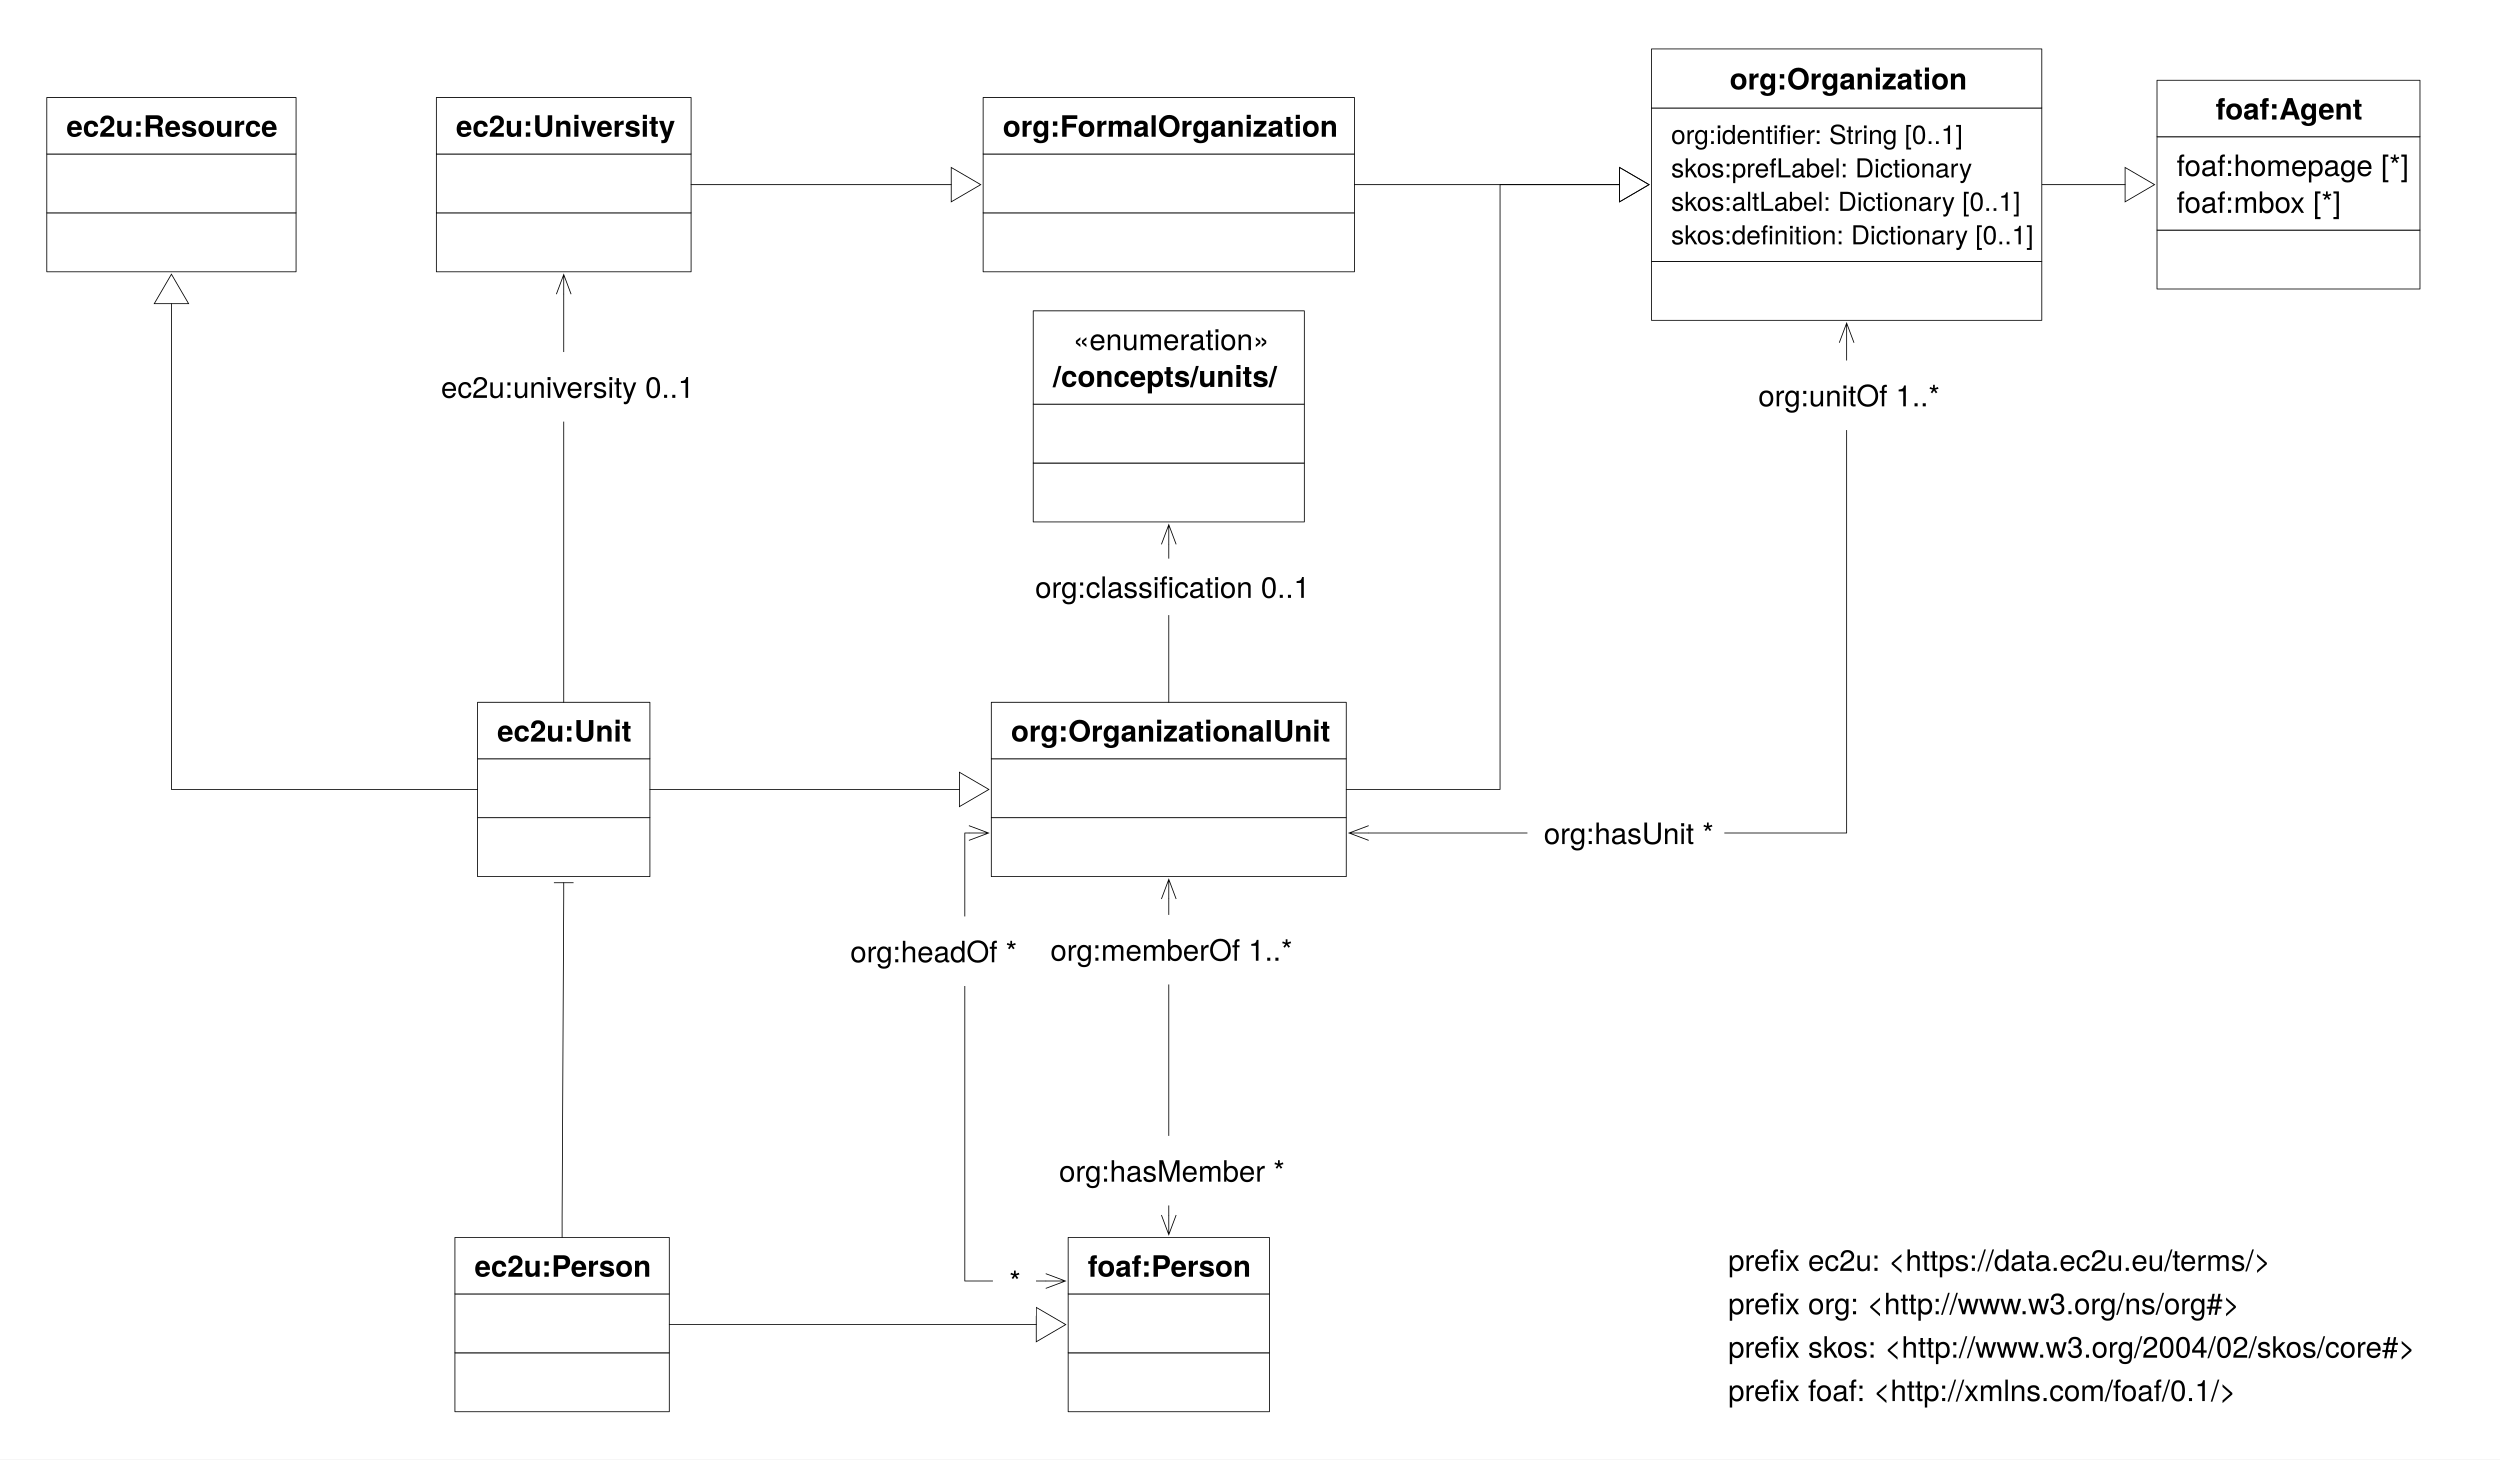
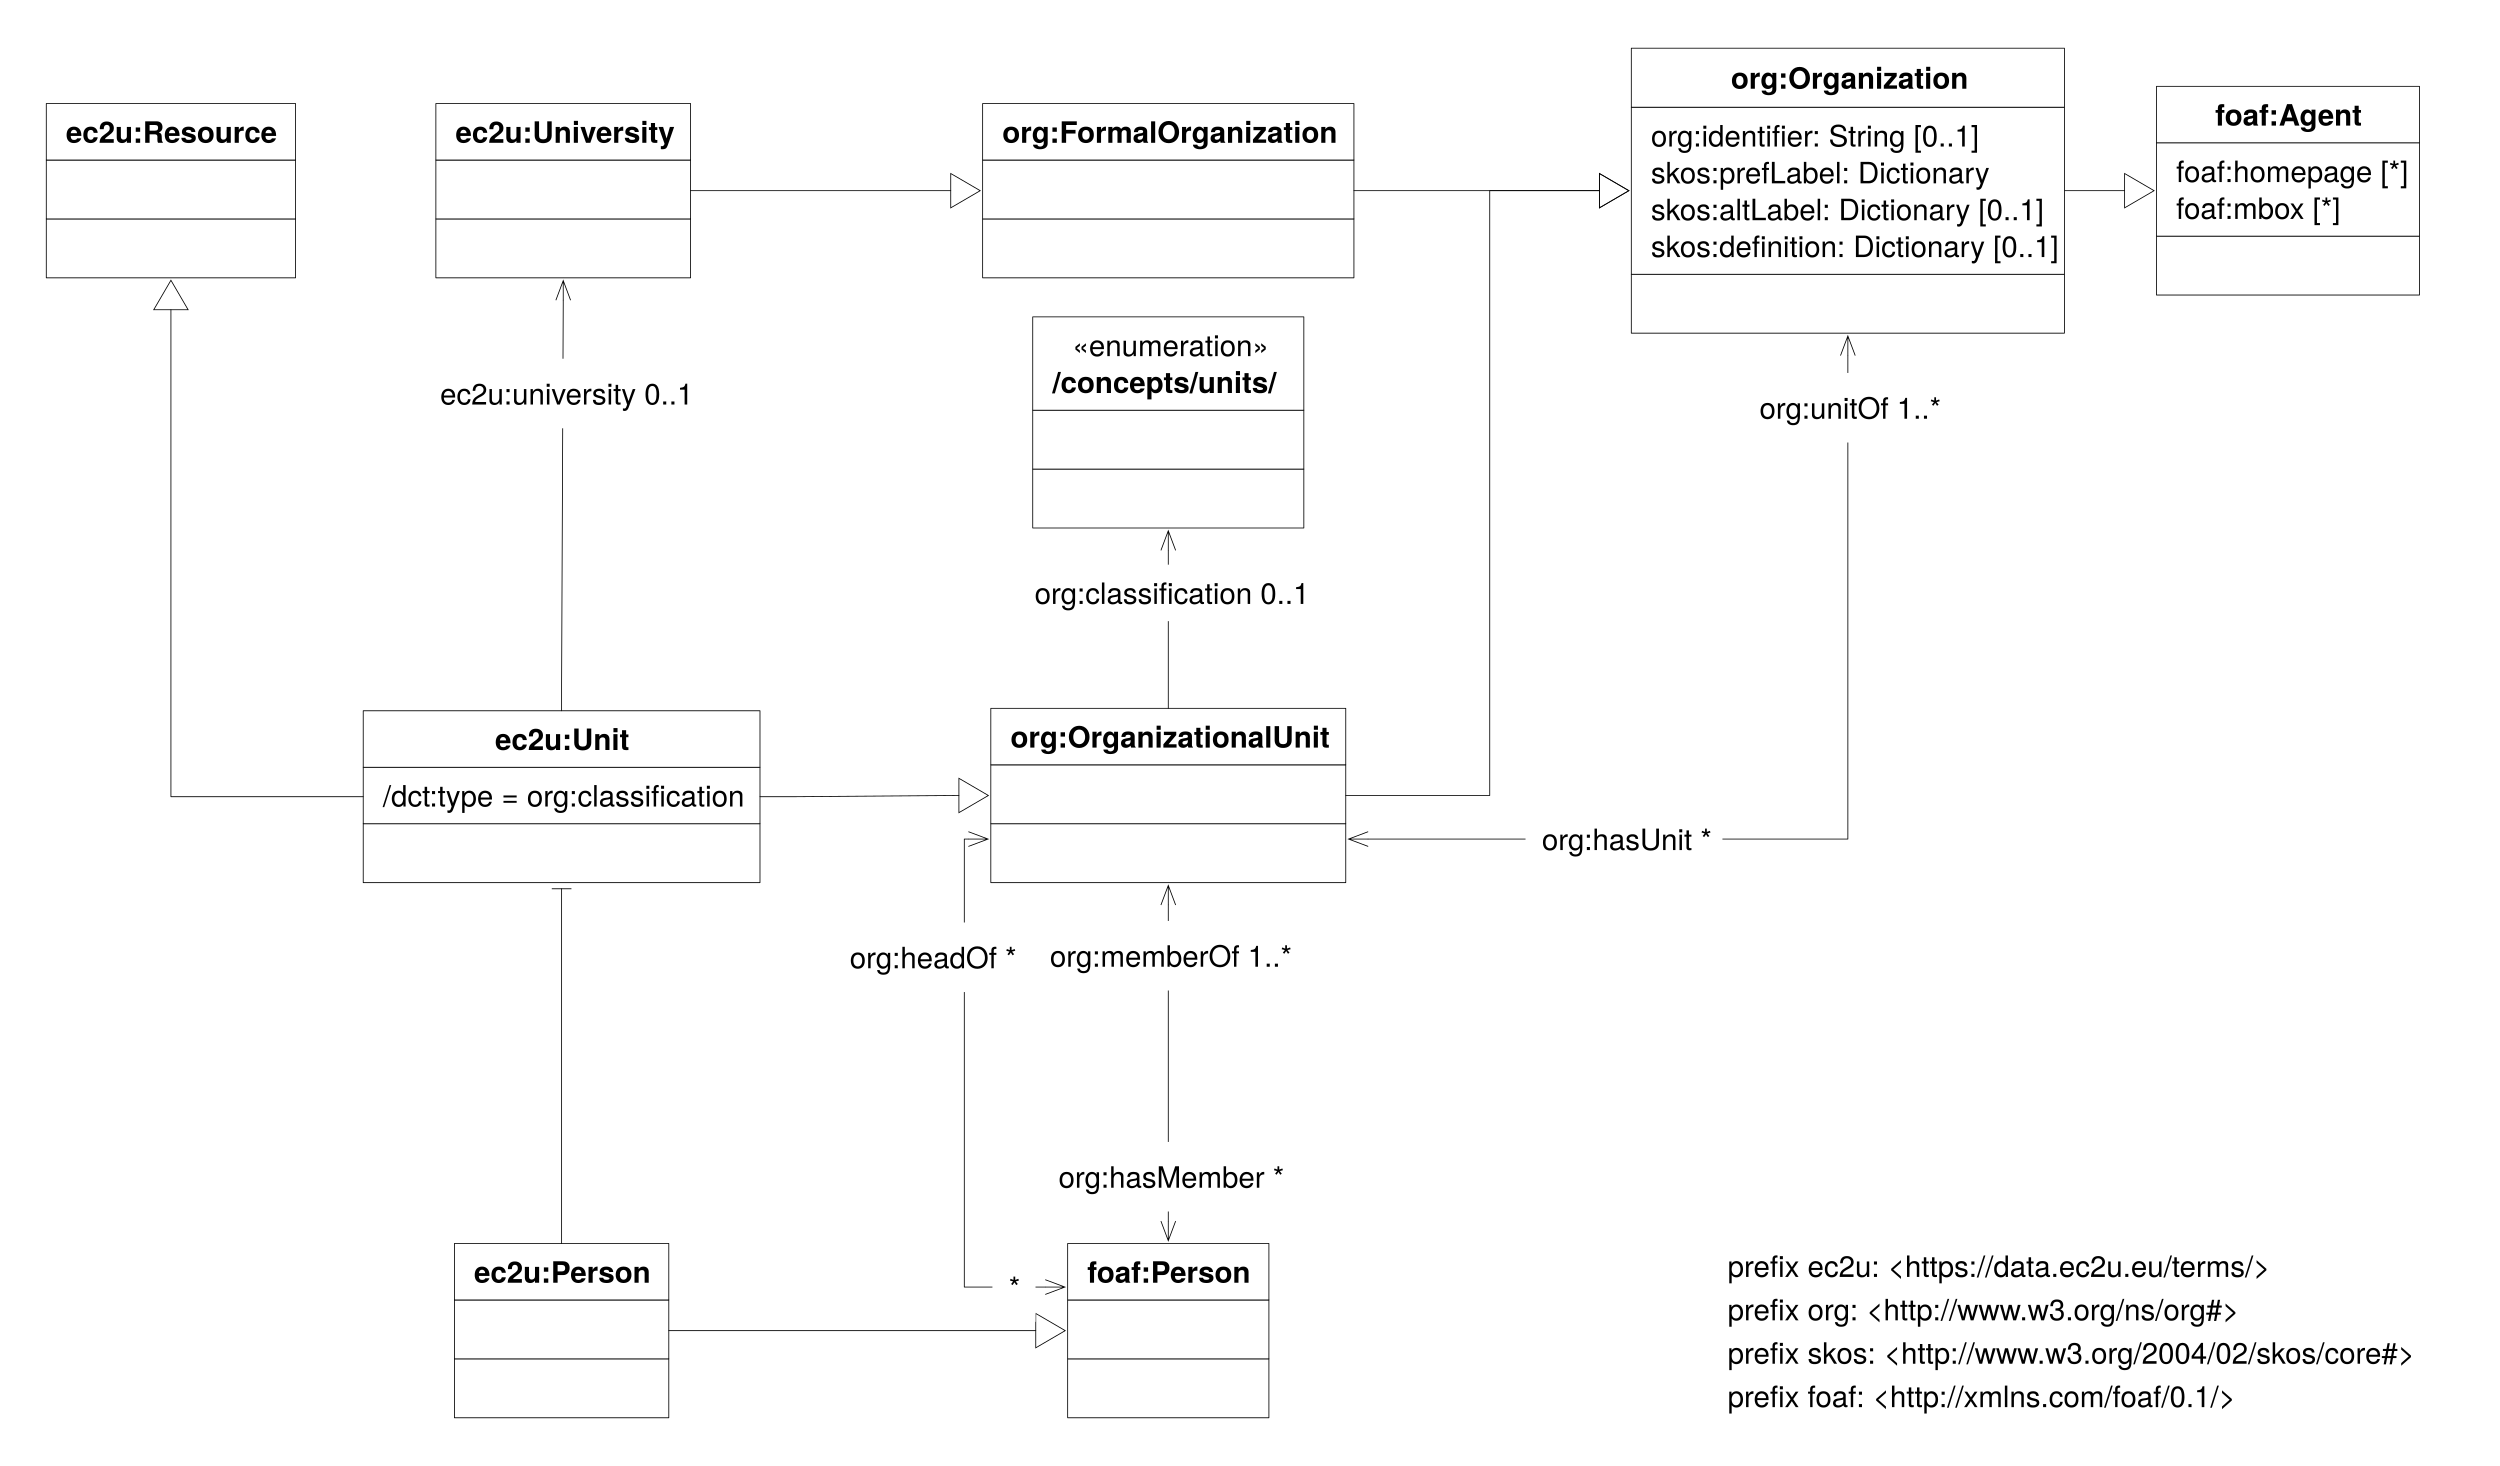
- <svg xmlns="http://www.w3.org/2000/svg" xmlns:xlink="http://www.w3.org/1999/xlink" version="1.1" viewBox="272 68 764 446" width="764" height="446">
+ <svg xmlns="http://www.w3.org/2000/svg" xmlns:xlink="http://www.w3.org/1999/xlink" version="1.1" viewBox="281 75 764 448" width="764" height="448">
  <defs>
    <marker orient="auto" overflow="visible" markerUnits="strokeWidth" id="UMLInheritance_Marker" stroke-linejoin="miter" stroke-miterlimit="10" viewBox="-1 -22 38 44" markerWidth="38" markerHeight="44" color="black">
      <g>
        <path d="M 36 0 L 0 -21 L 0 21 Z" fill="none" stroke="currentColor" stroke-width="1" />
      </g>
    </marker>
    <marker orient="auto" overflow="visible" markerUnits="strokeWidth" id="StickArrow_Marker" stroke-linejoin="miter" stroke-miterlimit="10" viewBox="-1 -10 26 20" markerWidth="26" markerHeight="20" color="black">
      <g>
        <path d="M 24 0 L 0 0 M 0 -9 L 24 0 L 0 9" fill="none" stroke="currentColor" stroke-width="1" />
      </g>
    </marker>
    <marker orient="auto" overflow="visible" markerUnits="strokeWidth" id="StickArrow_Marker_2" stroke-linejoin="miter" stroke-miterlimit="10" viewBox="-25 -10 26 20" markerWidth="26" markerHeight="20" color="black">
      <g>
        <path d="M -24 0 L 0 0 M 0 9 L -24 0 L 0 -9" fill="none" stroke="currentColor" stroke-width="1" />
      </g>
    </marker>
    <marker orient="auto" overflow="visible" markerUnits="strokeWidth" id="NegativeControls_Marker" stroke-linejoin="miter" stroke-miterlimit="10" viewBox="-1 -13 2 26" markerWidth="2" markerHeight="26" color="black">
      <g>
        <line x1="0" y1="-12" x2="0" y2="12" fill="none" stroke="currentColor" stroke-width="1" />
      </g>
    </marker>
  </defs>
-   <g id="units" stroke-dasharray="none" fill="none" fill-opacity="1" stroke-opacity="1" stroke="none">
-     <rect fill="white" x="272" y="68" width="764" height="446" />
+   <g id="units" stroke-dasharray="none" stroke-opacity="1" stroke="none" fill-opacity="1" fill="none">
+     <rect fill="white" x="281" y="75" width="764" height="448" />
    <g id="units_Layer_1">
-       <g id="Group_248">
-         <g id="Graphic_251">
-           <rect x="417.941" y="317.885" width="52.671" height="18" fill="white" />
-           <rect x="417.941" y="317.885" width="52.671" height="18" stroke="black" stroke-linecap="round" stroke-linejoin="round" stroke-width=".25" />
-         </g>
-         <g id="Graphic_250">
-           <rect x="417.941" y="299.885" width="52.671" height="18" fill="white" />
-           <rect x="417.941" y="299.885" width="52.671" height="18" stroke="black" stroke-linecap="round" stroke-linejoin="round" stroke-width=".25" />
-         </g>
-         <g id="Graphic_249">
-           <rect x="417.941" y="282.624" width="52.671" height="17.261" fill="white" />
-           <rect x="417.941" y="282.624" width="52.671" height="17.261" stroke="black" stroke-linecap="round" stroke-linejoin="round" stroke-width=".25" />
-           <text transform="translate(423.9408 285.6238)" fill="black">
-             <tspan font-family="Helvetica Neue" font-weight="bold" font-size="9" fill="black" x="0" y="9">ec2u:Unit
-             </tspan>
-           </text>
-         </g>
-       </g>
-       <g id="Group_244">
-         <g id="Graphic_247">
-           <rect x="574.945" y="317.885" width="108.471" height="18" fill="white" />
-           <rect x="574.945" y="317.885" width="108.471" height="18" stroke="black" stroke-linecap="round" stroke-linejoin="round" stroke-width=".25" />
-         </g>
-         <g id="Graphic_246">
-           <rect x="574.945" y="299.885" width="108.471" height="18" fill="white" />
-           <rect x="574.945" y="299.885" width="108.471" height="18" stroke="black" stroke-linecap="round" stroke-linejoin="round" stroke-width=".25" />
-         </g>
-         <g id="Graphic_245">
+       <g id="Group_320">
+         <g id="Graphic_323">
+           <rect x="392.002" y="326.731" width="121.251" height="18" fill="white" />
+           <rect x="392.002" y="326.731" width="121.251" height="18" stroke="black" stroke-linecap="round" stroke-linejoin="round" stroke-width=".25" />
+         </g>
+         <g id="Graphic_322">
+           <rect x="392.002" y="309.47" width="121.251" height="17.261" fill="white" />
+           <rect x="392.002" y="309.47" width="121.251" height="17.261" stroke="black" stroke-linecap="round" stroke-linejoin="round" stroke-width=".25" />
+           <text transform="translate(398.0016 312.4703)" fill="black">
+             <tspan font-family="Helvetica Neue" font-size="9" fill="black" x="0" y="9">/dct:type =
+                             org:classification
+                         </tspan>
+           </text>
+         </g>
+         <g id="Graphic_321">
+           <rect x="392.002" y="292.209" width="121.251" height="17.261" fill="white" />
+           <rect x="392.002" y="292.209" width="121.251" height="17.261" stroke="black" stroke-linecap="round" stroke-linejoin="round" stroke-width=".25" />
+           <text transform="translate(432.2916 295.2092)" fill="black">
+             <tspan font-family="Helvetica Neue" font-weight="bold" font-size="9" fill="black" x="0" y="9">
+                             ec2u:Unit
+                         </tspan>
+           </text>
+         </g>
+       </g>
+       <g id="Group_316">
+         <g id="Graphic_319">
+           <rect x="583.792" y="326.731" width="108.471" height="18" fill="white" />
+           <rect x="583.792" y="326.731" width="108.471" height="18" stroke="black" stroke-linecap="round" stroke-linejoin="round" stroke-width=".25" />
+         </g>
+         <g id="Graphic_318">
+           <rect x="583.792" y="308.731" width="108.471" height="18" fill="white" />
+           <rect x="583.792" y="308.731" width="108.471" height="18" stroke="black" stroke-linecap="round" stroke-linejoin="round" stroke-width=".25" />
+         </g>
+         <g id="Graphic_317">
          <a xlink:href="https://www.w3.org/TR/vocab-org/#class-organizationalunit">
-             <rect x="574.945" y="282.624" width="108.471" height="17.261" fill="white" />
-             <rect x="574.945" y="282.624" width="108.471" height="17.261" stroke="black" stroke-linecap="round" stroke-linejoin="round" stroke-width=".25" />
-             <text transform="translate(580.9452 285.6238)" fill="black">
-               <tspan font-family="Helvetica Neue" font-weight="bold" font-size="9" fill="black" x="6750156e-19" y="9">
-                 org:OrganizationalUnit
-               </tspan>
-             </text>
-           </a>
-         </g>
-       </g>
-       <g id="Group_240">
-         <g id="Graphic_243">
-           <rect x="286.299" y="133.056" width="76.179" height="18" fill="white" />
-           <rect x="286.299" y="133.056" width="76.179" height="18" stroke="black" stroke-linecap="round" stroke-linejoin="round" stroke-width=".25" />
-         </g>
-         <g id="Graphic_242">
-           <rect x="286.299" y="115.056" width="76.179" height="18" fill="white" />
-           <rect x="286.299" y="115.056" width="76.179" height="18" stroke="black" stroke-linecap="round" stroke-linejoin="round" stroke-width=".25" />
-         </g>
-         <g id="Graphic_241">
+             <rect x="583.792" y="291.47" width="108.471" height="17.261" fill="white" />
+             <rect x="583.792" y="291.47" width="108.471" height="17.261" stroke="black" stroke-linecap="round" stroke-linejoin="round" stroke-width=".25" />
+             <text transform="translate(589.7917 294.4703)" fill="black">
+               <tspan font-family="Helvetica Neue" font-weight="bold" font-size="9" fill="black" x="6750156e-19" y="9">org:OrganizationalUnit
+                             </tspan>
+             </text>
+           </a>
+         </g>
+       </g>
+       <g id="Group_312">
+         <g id="Graphic_315">
+           <rect x="295.146" y="141.903" width="76.179" height="18" fill="white" />
+           <rect x="295.146" y="141.903" width="76.179" height="18" stroke="black" stroke-linecap="round" stroke-linejoin="round" stroke-width=".25" />
+         </g>
+         <g id="Graphic_314">
+           <rect x="295.146" y="123.903" width="76.179" height="18" fill="white" />
+           <rect x="295.146" y="123.903" width="76.179" height="18" stroke="black" stroke-linecap="round" stroke-linejoin="round" stroke-width=".25" />
+         </g>
+         <g id="Graphic_313">
          <a xlink:href="resources.svg">
-             <rect x="286.299" y="97.795" width="76.179" height="17.261" fill="white" />
-             <rect x="286.299" y="97.795" width="76.179" height="17.261" stroke="black" stroke-linecap="round" stroke-linejoin="round" stroke-width=".25" />
-             <text transform="translate(292.2992 100.7953)" fill="black">
-               <tspan font-family="Helvetica Neue" font-weight="bold" font-size="9" fill="black" x="4973799e-20" y="9">
-                 ec2u:Resource
-               </tspan>
-             </text>
-           </a>
-         </g>
-       </g>
-       <g id="Line_239">
-         <line x1="470.612" y1="309.254" x2="565.195" y2="309.254" marker-end="url(#UMLInheritance_Marker)" stroke="black" stroke-linecap="round" stroke-linejoin="round" stroke-width=".25" />
-       </g>
-       <g id="Line_238">
-         <path d="M 417.941 309.254 L 324.389 309.254 L 324.389 160.806" marker-end="url(#UMLInheritance_Marker)" stroke="black" stroke-linecap="round" stroke-linejoin="round" stroke-width=".25" />
-       </g>
-       <g id="Group_236">
-         <g id="Graphic_237">
-           <text transform="translate(800.1198 447.3805)" fill="black">
+             <rect x="295.146" y="106.642" width="76.179" height="17.261" fill="white" />
+             <rect x="295.146" y="106.642" width="76.179" height="17.261" stroke="black" stroke-linecap="round" stroke-linejoin="round" stroke-width=".25" />
+             <text transform="translate(301.1457 109.6417)" fill="black">
+               <tspan font-family="Helvetica Neue" font-weight="bold" font-size="9" fill="black" x="4973799e-20" y="9">ec2u:Resource
+                             </tspan>
+             </text>
+           </a>
+         </g>
+       </g>
+       <g id="Line_311">
+         <path d="M 513.253 318.47 L 524.253 318.47 L 572.792 318.101 L 574.042 318.101" marker-end="url(#UMLInheritance_Marker)" stroke="black" stroke-linecap="round" stroke-linejoin="round" stroke-width=".25" />
+       </g>
+       <g id="Line_310">
+         <path d="M 392.002 318.47 L 333.235 318.47 L 333.235 169.653" marker-end="url(#UMLInheritance_Marker)" stroke="black" stroke-linecap="round" stroke-linejoin="round" stroke-width=".25" />
+       </g>
+       <g id="Group_308">
+         <g id="Graphic_309">
+           <text transform="translate(808.9662 456.227)" fill="black">
            <tspan font-family="Helvetica Neue" font-size="9" fill="black" x="0" y="9">prefix ec2u: &lt;https://data.ec2u.eu/terms/&gt;</tspan>
          </text>
        </g>
      </g>
-       <g id="Graphic_235">
+       <g id="Graphic_307">
        <a xlink:href="https://www.w3.org/TR/vocab-org/">
-           <text transform="translate(800.1198 460.6416)" fill="black">
+           <text transform="translate(808.9662 469.488)" fill="black">
            <tspan font-family="Helvetica Neue" font-size="9" fill="black" x="0" y="9">prefix org: &lt;http://www.w3.org/ns/org#&gt;</tspan>
          </text>
        </a>
      </g>
-       <g id="Graphic_234">
+       <g id="Graphic_306">
        <a xlink:href="https://www.w3.org/TR/skos-primer/">
-           <text transform="translate(800.1198 473.9026)" fill="black">
+           <text transform="translate(808.9662 482.7491)" fill="black">
            <tspan font-family="Helvetica Neue" font-size="9" fill="black" x="0" y="9">prefix skos: &lt;http://www.w3.org/2004/02/skos/core#&gt;</tspan>
          </text>
        </a>
      </g>
-       <g id="Group_230">
-         <g id="Graphic_233">
-           <rect x="405.354" y="133.056" width="77.844" height="18" fill="white" />
-           <rect x="405.354" y="133.056" width="77.844" height="18" stroke="black" stroke-linecap="round" stroke-linejoin="round" stroke-width=".25" />
-         </g>
-         <g id="Graphic_232">
-           <rect x="405.354" y="115.056" width="77.844" height="18" fill="white" />
-           <rect x="405.354" y="115.056" width="77.844" height="18" stroke="black" stroke-linecap="round" stroke-linejoin="round" stroke-width=".25" />
-         </g>
-         <g id="Graphic_231">
-           <rect x="405.354" y="97.795" width="77.844" height="17.261" fill="white" />
-           <rect x="405.354" y="97.795" width="77.844" height="17.261" stroke="black" stroke-linecap="round" stroke-linejoin="round" stroke-width=".25" />
-           <text transform="translate(411.3543 100.7953)" fill="black">
-             <tspan font-family="Helvetica Neue" font-weight="bold" font-size="9" fill="black" x="48316906e-20" y="9">
-               ec2u:University
-             </tspan>
-           </text>
-         </g>
-       </g>
-       <g id="Group_226">
-         <g id="Graphic_229">
-           <rect x="572.448" y="133.056" width="113.466" height="18" fill="white" />
-           <rect x="572.448" y="133.056" width="113.466" height="18" stroke="black" stroke-linecap="round" stroke-linejoin="round" stroke-width=".25" />
-         </g>
-         <g id="Graphic_228">
-           <rect x="572.448" y="115.056" width="113.466" height="18" fill="white" />
-           <rect x="572.448" y="115.056" width="113.466" height="18" stroke="black" stroke-linecap="round" stroke-linejoin="round" stroke-width=".25" />
-         </g>
-         <g id="Graphic_227">
+       <g id="Group_302">
+         <g id="Graphic_305">
+           <rect x="414.201" y="141.903" width="77.844" height="18" fill="white" />
+           <rect x="414.201" y="141.903" width="77.844" height="18" stroke="black" stroke-linecap="round" stroke-linejoin="round" stroke-width=".25" />
+         </g>
+         <g id="Graphic_304">
+           <rect x="414.201" y="123.903" width="77.844" height="18" fill="white" />
+           <rect x="414.201" y="123.903" width="77.844" height="18" stroke="black" stroke-linecap="round" stroke-linejoin="round" stroke-width=".25" />
+         </g>
+         <g id="Graphic_303">
+           <rect x="414.201" y="106.642" width="77.844" height="17.261" fill="white" />
+           <rect x="414.201" y="106.642" width="77.844" height="17.261" stroke="black" stroke-linecap="round" stroke-linejoin="round" stroke-width=".25" />
+           <text transform="translate(420.2008 109.6417)" fill="black">
+             <tspan font-family="Helvetica Neue" font-weight="bold" font-size="9" fill="black" x="48316906e-20" y="9">ec2u:University
+                         </tspan>
+           </text>
+         </g>
+       </g>
+       <g id="Group_298">
+         <g id="Graphic_301">
+           <rect x="581.294" y="141.903" width="113.466" height="18" fill="white" />
+           <rect x="581.294" y="141.903" width="113.466" height="18" stroke="black" stroke-linecap="round" stroke-linejoin="round" stroke-width=".25" />
+         </g>
+         <g id="Graphic_300">
+           <rect x="581.294" y="123.903" width="113.466" height="18" fill="white" />
+           <rect x="581.294" y="123.903" width="113.466" height="18" stroke="black" stroke-linecap="round" stroke-linejoin="round" stroke-width=".25" />
+         </g>
+         <g id="Graphic_299">
          <a xlink:href="https://www.w3.org/TR/vocab-org/#class-formalorganization">
-             <rect x="572.448" y="97.795" width="113.466" height="17.261" fill="white" />
-             <rect x="572.448" y="97.795" width="113.466" height="17.261" stroke="black" stroke-linecap="round" stroke-linejoin="round" stroke-width=".25" />
-             <text transform="translate(578.4477 100.7953)" fill="black">
-               <tspan font-family="Helvetica Neue" font-weight="bold" font-size="9" fill="black" x="17763568e-20" y="9">
-                 org:FormalOrganization
-               </tspan>
-             </text>
-           </a>
-         </g>
-       </g>
-       <g id="Line_225">
-         <line x1="483.198" y1="124.426" x2="562.698" y2="124.426" marker-end="url(#UMLInheritance_Marker)" stroke="black" stroke-linecap="round" stroke-linejoin="round" stroke-width=".25" />
-       </g>
-       <g id="Line_224">
-         <line x1="444.276" y1="282.624" x2="444.276" y2="157.906" marker-end="url(#StickArrow_Marker)" stroke="black" stroke-linecap="round" stroke-linejoin="round" stroke-width=".25" />
-       </g>
-       <g id="Graphic_223">
-         <rect x="401.764" y="175.583" width="85.024" height="21.261" fill="white" />
-         <text transform="translate(406.7643 180.5831)" fill="black">
-           <tspan font-family="Helvetica Neue" font-size="9" fill="black" x="632383e-18" y="9">ec2u:university 0..1
-           </tspan>
-         </text>
-       </g>
-       <g id="Line_222">
-         <path d="M 690.266 322.57 L 836.333 322.57 L 836.333 172.746" marker-end="url(#StickArrow_Marker)" marker-start="url(#StickArrow_Marker_2)" stroke="black" stroke-linecap="round" stroke-linejoin="round" stroke-width=".25" />
-       </g>
-       <g id="Graphic_221">
-         <rect x="804.324" y="178.166" width="64.018" height="21.261" fill="white" />
-         <text transform="translate(809.3239 183.1663)" fill="black">
-           <tspan font-family="Helvetica Neue" font-size="9" fill="black" x="14210855e-21" y="9">org:unitOf 1..*</tspan>
-         </text>
-       </g>
-       <g id="Graphic_220">
-         <rect x="738.781" y="311.939" width="60.175" height="21.261" fill="white" />
-         <text transform="translate(743.7814 316.9391)" fill="black">
+             <rect x="581.294" y="106.642" width="113.466" height="17.261" fill="white" />
+             <rect x="581.294" y="106.642" width="113.466" height="17.261" stroke="black" stroke-linecap="round" stroke-linejoin="round" stroke-width=".25" />
+             <text transform="translate(587.2942 109.6417)" fill="black">
+               <tspan font-family="Helvetica Neue" font-weight="bold" font-size="9" fill="black" x="17763568e-20" y="9">org:FormalOrganization
+                             </tspan>
+             </text>
+           </a>
+         </g>
+       </g>
+       <g id="Line_297">
+         <line x1="492.045" y1="133.272" x2="571.544" y2="133.272" marker-end="url(#UMLInheritance_Marker)" stroke="black" stroke-linecap="round" stroke-linejoin="round" stroke-width=".25" />
+       </g>
+       <g id="Line_296">
+         <path d="M 452.627 292.209 L 452.627 284.109 L 453.123 168.003 L 453.123 166.753" marker-end="url(#StickArrow_Marker)" stroke="black" stroke-linecap="round" stroke-linejoin="round" stroke-width=".25" />
+       </g>
+       <g id="Graphic_295">
+         <rect x="410.494" y="184.627" width="85.024" height="21.261" fill="white" />
+         <text transform="translate(415.4944 189.6271)" fill="black">
+           <tspan font-family="Helvetica Neue" font-size="9" fill="black" x="632383e-18" y="9">ec2u:university
+                         0..1
+                     </tspan>
+         </text>
+       </g>
+       <g id="Line_294">
+         <path d="M 699.113 331.416 L 845.706 331.416 L 845.706 183.666" marker-end="url(#StickArrow_Marker)" marker-start="url(#StickArrow_Marker_2)" stroke="black" stroke-linecap="round" stroke-linejoin="round" stroke-width=".25" />
+       </g>
+       <g id="Graphic_293">
+         <rect x="813.697" y="188.972" width="64.018" height="21.261" fill="white" />
+         <text transform="translate(818.6971 193.9724)" fill="black">
+           <tspan font-family="Helvetica Neue" font-size="9" fill="black" x="14210855e-21" y="9">org:unitOf
+                         1..*
+                     </tspan>
+         </text>
+       </g>
+       <g id="Graphic_292">
+         <rect x="747.201" y="320.786" width="60.175" height="21.261" fill="white" />
+         <text transform="translate(752.2008 325.7855)" fill="black">
          <tspan font-family="Helvetica Neue" font-size="9" fill="black" x="0" y="9">org:hasUnit *</tspan>
        </text>
      </g>
-       <g id="Group_213">
-         <g id="Graphic_216">
-           <rect x="411.024" y="481.425" width="65.514" height="18" fill="white" />
-           <rect x="411.024" y="481.425" width="65.514" height="18" stroke="black" stroke-linecap="round" stroke-linejoin="round" stroke-width=".25" />
-         </g>
-         <g id="Graphic_215">
-           <rect x="411.024" y="463.425" width="65.514" height="18" fill="white" />
-           <rect x="411.024" y="463.425" width="65.514" height="18" stroke="black" stroke-linecap="round" stroke-linejoin="round" stroke-width=".25" />
-         </g>
-         <g id="Graphic_214">
+       <g id="Group_288">
+         <g id="Graphic_291">
+           <rect x="419.87" y="490.271" width="65.514" height="18" fill="white" />
+           <rect x="419.87" y="490.271" width="65.514" height="18" stroke="black" stroke-linecap="round" stroke-linejoin="round" stroke-width=".25" />
+         </g>
+         <g id="Graphic_290">
+           <rect x="419.87" y="472.271" width="65.514" height="18" fill="white" />
+           <rect x="419.87" y="472.271" width="65.514" height="18" stroke="black" stroke-linecap="round" stroke-linejoin="round" stroke-width=".25" />
+         </g>
+         <g id="Graphic_289">
          <a xlink:href="persons.svg">
-             <rect x="411.024" y="446.164" width="65.514" height="17.261" fill="white" />
-             <rect x="411.024" y="446.164" width="65.514" height="17.261" stroke="black" stroke-linecap="round" stroke-linejoin="round" stroke-width=".25" />
-             <text transform="translate(417.0236 449.1637)" fill="black">
+             <rect x="419.87" y="455.01" width="65.514" height="17.261" fill="white" />
+             <rect x="419.87" y="455.01" width="65.514" height="17.261" stroke="black" stroke-linecap="round" stroke-linejoin="round" stroke-width=".25" />
+             <text transform="translate(425.8701 458.0102)" fill="black">
              <tspan font-family="Helvetica Neue" font-weight="bold" font-size="9" fill="black" x="0" y="9">ec2u:Person
-               </tspan>
-             </text>
-           </a>
-         </g>
-       </g>
-       <g id="Group_209">
-         <g id="Graphic_212">
-           <rect x="598.431" y="481.425" width="61.5" height="18" fill="white" />
-           <rect x="598.431" y="481.425" width="61.5" height="18" stroke="black" stroke-linecap="round" stroke-linejoin="round" stroke-width=".25" />
-         </g>
-         <g id="Graphic_211">
-           <rect x="598.431" y="463.425" width="61.5" height="18" fill="white" />
-           <rect x="598.431" y="463.425" width="61.5" height="18" stroke="black" stroke-linecap="round" stroke-linejoin="round" stroke-width=".25" />
-         </g>
-         <g id="Graphic_210">
+                             </tspan>
+             </text>
+           </a>
+         </g>
+       </g>
+       <g id="Group_284">
+         <g id="Graphic_287">
+           <rect x="607.277" y="490.271" width="61.5" height="18" fill="white" />
+           <rect x="607.277" y="490.271" width="61.5" height="18" stroke="black" stroke-linecap="round" stroke-linejoin="round" stroke-width=".25" />
+         </g>
+         <g id="Graphic_286">
+           <rect x="607.277" y="472.271" width="61.5" height="18" fill="white" />
+           <rect x="607.277" y="472.271" width="61.5" height="18" stroke="black" stroke-linecap="round" stroke-linejoin="round" stroke-width=".25" />
+         </g>
+         <g id="Graphic_285">
          <a xlink:href="http://xmlns.com/foaf/spec/#term_Person">
-             <rect x="598.431" y="446.164" width="61.5" height="17.261" fill="white" />
-             <rect x="598.431" y="446.164" width="61.5" height="17.261" stroke="black" stroke-linecap="round" stroke-linejoin="round" stroke-width=".25" />
-             <text transform="translate(604.4307 449.1637)" fill="black">
+             <rect x="607.277" y="455.01" width="61.5" height="17.261" fill="white" />
+             <rect x="607.277" y="455.01" width="61.5" height="17.261" stroke="black" stroke-linecap="round" stroke-linejoin="round" stroke-width=".25" />
+             <text transform="translate(613.2772 458.0102)" fill="black">
              <tspan font-family="Helvetica Neue" font-weight="bold" font-size="9" fill="black" x="0" y="9">foaf:Person
-               </tspan>
-             </text>
-           </a>
-         </g>
-       </g>
-       <g id="Line_208">
-         <line x1="476.538" y1="472.794" x2="588.681" y2="472.794" marker-end="url(#UMLInheritance_Marker)" stroke="black" stroke-linecap="round" stroke-linejoin="round" stroke-width=".25" />
-       </g>
-       <g id="Line_207">
-         <path d="M 591.581 459.479 L 566.845 459.479 L 566.845 322.57 L 568.095 322.57" marker-end="url(#StickArrow_Marker)" marker-start="url(#StickArrow_Marker_2)" stroke="black" stroke-linecap="round" stroke-linejoin="round" stroke-width=".25" />
-       </g>
-       <g id="Graphic_206">
-         <rect x="526.836" y="348.064" width="59.356" height="21.261" fill="white" />
-         <text transform="translate(531.8358 353.0643)" fill="black">
+                             </tspan>
+             </text>
+           </a>
+         </g>
+       </g>
+       <g id="Line_283">
+         <line x1="485.384" y1="481.641" x2="597.527" y2="481.641" marker-end="url(#UMLInheritance_Marker)" stroke="black" stroke-linecap="round" stroke-linejoin="round" stroke-width=".25" />
+       </g>
+       <g id="Line_282">
+         <path d="M 600.427 468.325 L 575.692 468.325 L 575.692 331.416 L 576.942 331.416" marker-end="url(#StickArrow_Marker)" marker-start="url(#StickArrow_Marker_2)" stroke="black" stroke-linecap="round" stroke-linejoin="round" stroke-width=".25" />
+       </g>
+       <g id="Graphic_281">
+         <rect x="535.682" y="356.911" width="59.356" height="21.261" fill="white" />
+         <text transform="translate(540.6822 361.9107)" fill="black">
          <tspan font-family="Helvetica Neue" font-size="9" fill="black" x="0" y="9">org:headOf *</tspan>
        </text>
      </g>
-       <g id="Line_204">
-         <path d="M 443.781 446.164 L 443.781 439.914 L 444.276 342.135 L 444.276 337.76" marker-end="url(#NegativeControls_Marker)" stroke="black" stroke-linecap="round" stroke-linejoin="round" stroke-width=".25" />
-       </g>
-       <g id="Graphic_203">
+       <g id="Line_280">
+         <line x1="452.627" y1="455.01" x2="452.627" y2="346.606" marker-end="url(#NegativeControls_Marker)" stroke="black" stroke-linecap="round" stroke-linejoin="round" stroke-width=".25" />
+       </g>
+       <g id="Graphic_279">
        <a xlink:href="http://xmlns.com/foaf/spec/">
-           <text transform="translate(800.1198 487.1637)" fill="black">
+           <text transform="translate(808.9662 496.0102)" fill="black">
            <tspan font-family="Helvetica Neue" font-size="9" fill="black" x="0" y="9">prefix foaf: &lt;http://xmlns.com/foaf/0.1/&gt;</tspan>
          </text>
        </a>
      </g>
-       <g id="Group_196">
-         <g id="Graphic_199">
-           <rect x="587.757" y="209.505" width="82.848" height="18" fill="white" />
-           <rect x="587.757" y="209.505" width="82.848" height="18" stroke="black" stroke-linecap="round" stroke-linejoin="round" stroke-width=".25" />
-         </g>
-         <g id="Graphic_198">
-           <rect x="587.757" y="191.505" width="82.848" height="18" fill="white" />
-           <rect x="587.757" y="191.505" width="82.848" height="18" stroke="black" stroke-linecap="round" stroke-linejoin="round" stroke-width=".25" />
-         </g>
-         <g id="Graphic_197">
-           <rect x="587.757" y="162.992" width="82.848" height="28.513" fill="white" />
-           <rect x="587.757" y="162.992" width="82.848" height="28.513" stroke="black" stroke-linecap="round" stroke-linejoin="round" stroke-width=".25" />
-           <text transform="translate(593.7567 165.9921)" fill="black">
-             <tspan font-family="Helvetica Neue" font-size="9" fill="black" x="6.165" y="9">«enumeration»</tspan>
-             <tspan font-family="Helvetica Neue" font-weight="bold" font-size="9" fill="black" x="8952838e-19" y="20.252">
-               /concepts/units/
-             </tspan>
-           </text>
-         </g>
-       </g>
-       <g id="Line_195">
-         <line x1="629.181" y1="282.624" x2="629.181" y2="234.355" marker-end="url(#StickArrow_Marker)" stroke="black" stroke-linecap="round" stroke-linejoin="round" stroke-width=".25" />
-       </g>
-       <g id="Graphic_194">
-         <rect x="582.334" y="238.715" width="93.693" height="17.261" fill="white" />
-         <text transform="translate(588.3342 241.7154)" fill="black">
-           <tspan font-family="Helvetica Neue" font-size="9" fill="black" x="0" y="9">org:classification 0..1</tspan>
-         </text>
-       </g>
-       <g id="Group_190">
-         <g id="Graphic_193">
-           <rect x="931.181" y="138.317" width="80.364" height="18" fill="white" />
-           <rect x="931.181" y="138.317" width="80.364" height="18" stroke="black" stroke-linecap="round" stroke-linejoin="round" stroke-width=".25" />
-         </g>
-         <g id="Graphic_192">
-           <rect x="931.181" y="109.795" width="80.364" height="28.522" fill="white" />
-           <rect x="931.181" y="109.795" width="80.364" height="28.522" stroke="black" stroke-linecap="round" stroke-linejoin="round" stroke-width=".25" />
-           <text transform="translate(937.1811 112.7953)" fill="black">
-             <tspan font-family="Helvetica Neue" font-size="9" fill="black" x="0" y="9">foaf:homepage [*]</tspan>
-             <tspan font-family="Helvetica Neue" font-size="9" fill="black" x="0" y="20.261">foaf:mbox [*]</tspan>
-           </text>
-         </g>
-         <g id="Graphic_191">
+       <g id="Group_275">
+         <g id="Graphic_278">
+           <rect x="596.603" y="218.352" width="82.848" height="18" fill="white" />
+           <rect x="596.603" y="218.352" width="82.848" height="18" stroke="black" stroke-linecap="round" stroke-linejoin="round" stroke-width=".25" />
+         </g>
+         <g id="Graphic_277">
+           <rect x="596.603" y="200.352" width="82.848" height="18" fill="white" />
+           <rect x="596.603" y="200.352" width="82.848" height="18" stroke="black" stroke-linecap="round" stroke-linejoin="round" stroke-width=".25" />
+         </g>
+         <g id="Graphic_276">
+           <rect x="596.603" y="171.839" width="82.848" height="28.513" fill="white" />
+           <rect x="596.603" y="171.839" width="82.848" height="28.513" stroke="black" stroke-linecap="round" stroke-linejoin="round" stroke-width=".25" />
+           <text transform="translate(602.6032 174.8386)" fill="black">
+             <tspan font-family="Helvetica Neue" font-size="9" fill="black" x="6.165" y="9">«enumeration»
+                         </tspan>
+             <tspan font-family="Helvetica Neue" font-weight="bold" font-size="9" fill="black" x="8952838e-19" y="20.252">/concepts/units/
+                         </tspan>
+           </text>
+         </g>
+       </g>
+       <g id="Line_274">
+         <line x1="638.027" y1="291.47" x2="638.027" y2="243.202" marker-end="url(#StickArrow_Marker)" stroke="black" stroke-linecap="round" stroke-linejoin="round" stroke-width=".25" />
+       </g>
+       <g id="Graphic_273">
+         <rect x="591.181" y="247.562" width="93.693" height="17.261" fill="white" />
+         <text transform="translate(597.1807 250.5618)" fill="black">
+           <tspan font-family="Helvetica Neue" font-size="9" fill="black" x="0" y="9">org:classification 0..1
+                     </tspan>
+         </text>
+       </g>
+       <g id="Group_269">
+         <g id="Graphic_272">
+           <rect x="940.028" y="147.164" width="80.364" height="18" fill="white" />
+           <rect x="940.028" y="147.164" width="80.364" height="18" stroke="black" stroke-linecap="round" stroke-linejoin="round" stroke-width=".25" />
+         </g>
+         <g id="Graphic_271">
+           <rect x="940.028" y="118.642" width="80.364" height="28.522" fill="white" />
+           <rect x="940.028" y="118.642" width="80.364" height="28.522" stroke="black" stroke-linecap="round" stroke-linejoin="round" stroke-width=".25" />
+           <text transform="translate(946.0276 121.6417)" fill="black">
+             <tspan font-family="Helvetica Neue" font-size="9" fill="black" x="0" y="9">foaf:homepage [*]
+                         </tspan>
+             <tspan font-family="Helvetica Neue" font-size="9" fill="black" x="0" y="20.261">foaf:mbox
+                             [*]
+                         </tspan>
+           </text>
+         </g>
+         <g id="Graphic_270">
          <a xlink:href="http://xmlns.com/foaf/0.1/#term_Agent">
-             <rect x="931.181" y="92.534" width="80.364" height="17.261" fill="white" />
-             <rect x="931.181" y="92.534" width="80.364" height="17.261" stroke="black" stroke-linecap="round" stroke-linejoin="round" stroke-width=".25" />
-             <text transform="translate(949.1151 95.53421)" fill="black">
+             <rect x="940.028" y="101.381" width="80.364" height="17.261" fill="white" />
+             <rect x="940.028" y="101.381" width="80.364" height="17.261" stroke="black" stroke-linecap="round" stroke-linejoin="round" stroke-width=".25" />
+             <text transform="translate(957.9616 104.3807)" fill="black">
              <tspan font-family="Helvetica Neue" font-weight="bold" font-size="9" fill="black" x="0" y="9">foaf:Agent
-               </tspan>
-             </text>
-           </a>
-         </g>
-       </g>
-       <g id="Line_189">
-         <line x1="895.973" y1="124.426" x2="921.431" y2="124.426" marker-end="url(#UMLInheritance_Marker)" stroke="black" stroke-linecap="round" stroke-linejoin="round" stroke-width=".25" />
-       </g>
-       <g id="Group_185">
-         <g id="Graphic_188">
-           <rect x="776.693" y="147.896" width="119.28" height="18" fill="white" />
-           <rect x="776.693" y="147.896" width="119.28" height="18" stroke="black" stroke-linecap="round" stroke-linejoin="round" stroke-width=".25" />
-         </g>
-         <g id="Graphic_187">
-           <rect x="776.693" y="101" width="119.28" height="46.896" fill="white" />
-           <rect x="776.693" y="101" width="119.28" height="46.896" stroke="black" stroke-linecap="round" stroke-linejoin="round" stroke-width=".25" />
-           <text transform="translate(782.6929 103.9997)" fill="black">
-             <tspan font-family="Helvetica Neue" font-size="8" fill="black" x="0" y="8">org:identifier: String [0..1]
-             </tspan>
-             <tspan font-family="Helvetica Neue" font-size="8" fill="black" x="0" y="18.224">skos:prefLabel: Dictionary
-             </tspan>
-             <tspan font-family="Helvetica Neue" font-size="8" fill="black" x="0" y="28.448">skos:altLabel: Dictionary
-               [0..1]
-             </tspan>
-             <tspan font-family="Helvetica Neue" font-size="8" fill="black" x="0" y="38.672">skos:definition:
-               Dictionary [0..1]
-             </tspan>
-           </text>
-         </g>
-         <g id="Graphic_186">
+                             </tspan>
+             </text>
+           </a>
+         </g>
+       </g>
+       <g id="Line_268">
+         <line x1="911.885" y1="133.272" x2="930.278" y2="133.272" marker-end="url(#UMLInheritance_Marker)" stroke="black" stroke-linecap="round" stroke-linejoin="round" stroke-width=".25" />
+       </g>
+       <g id="Group_264">
+         <g id="Graphic_267">
+           <rect x="779.528" y="158.816" width="132.357" height="18" fill="white" />
+           <rect x="779.528" y="158.816" width="132.357" height="18" stroke="black" stroke-linecap="round" stroke-linejoin="round" stroke-width=".25" />
+         </g>
+         <g id="Graphic_266">
+           <rect x="779.528" y="107.772" width="132.357" height="51.044" fill="white" />
+           <rect x="779.528" y="107.772" width="132.357" height="51.044" stroke="black" stroke-linecap="round" stroke-linejoin="round" stroke-width=".25" />
+           <text transform="translate(785.5276 110.772)" fill="black">
+             <tspan font-family="Helvetica Neue" font-size="9" fill="black" x="0" y="9">org:identifier: String
+                             [0..1]
+                         </tspan>
+             <tspan font-family="Helvetica Neue" font-size="9" fill="black" x="0" y="20.261">
+                             skos:prefLabel: Dictionary
+                         </tspan>
+             <tspan font-family="Helvetica Neue" font-size="9" fill="black" x="0" y="31.522">skos:altLabel:
+                             Dictionary [0..1]
+                         </tspan>
+             <tspan font-family="Helvetica Neue" font-size="9" fill="black" x="0" y="42.783">
+                             skos:definition: Dictionary [0..1]
+                         </tspan>
+           </text>
+         </g>
+         <g id="Graphic_265">
          <a xlink:href="https://www.w3.org/TR/vocab-org/#org:Organization">
-             <rect x="776.693" y="82.956" width="119.28" height="18.044" fill="white" />
-             <rect x="776.693" y="82.956" width="119.28" height="18.044" stroke="black" stroke-linecap="round" stroke-linejoin="round" stroke-width=".25" />
-             <text transform="translate(800.5894 86.34728)" fill="black">
-               <tspan font-family="Helvetica Neue" font-weight="bold" font-size="9" fill="black" x="4902745e-19" y="9">
-                 org:Organization
-               </tspan>
-             </text>
-           </a>
-         </g>
-       </g>
-       <g id="Line_252">
-         <line x1="685.914" y1="124.426" x2="766.943" y2="124.426" marker-end="url(#UMLInheritance_Marker)" stroke="black" stroke-linecap="round" stroke-linejoin="round" stroke-width=".25" />
-       </g>
-       <g id="Line_253">
-         <path d="M 683.416 309.254 L 730.416 309.254 L 730.416 124.426 L 766.943 124.426" marker-end="url(#UMLInheritance_Marker)" stroke="black" stroke-linecap="round" stroke-linejoin="round" stroke-width=".25" />
-       </g>
-       <g id="Line_254">
-         <line x1="629.181" y1="439.314" x2="629.181" y2="342.735" marker-end="url(#StickArrow_Marker)" marker-start="url(#StickArrow_Marker_2)" stroke="black" stroke-linecap="round" stroke-linejoin="round" stroke-width=".25" />
-       </g>
-       <g id="Graphic_255">
-         <rect x="588.001" y="347.592" width="82.36" height="21.261" fill="white" />
-         <text transform="translate(593.0007 352.5923)" fill="black">
-           <tspan font-family="Helvetica Neue" font-size="9" fill="black" x="29842795e-20" y="9">org:memberOf 1..*</tspan>
-         </text>
-       </g>
-       <g id="Graphic_256">
-         <rect x="590.642" y="415.126" width="77.077" height="21.261" fill="white" />
-         <text transform="translate(595.6422 420.1262)" fill="black">
-           <tspan font-family="Helvetica Neue" font-size="9" fill="black" x="5684342e-19" y="9">org:hasMember *</tspan>
-         </text>
-       </g>
-       <g id="Graphic_257">
-         <rect x="575.437" y="448.848" width="13.168" height="21.261" fill="white" />
-         <text transform="translate(580.4365 453.8484)" fill="black">
+             <rect x="779.528" y="89.728" width="132.357" height="18.044" fill="white" />
+             <rect x="779.528" y="89.728" width="132.357" height="18.044" stroke="black" stroke-linecap="round" stroke-linejoin="round" stroke-width=".25" />
+             <text transform="translate(809.9626 93.11961)" fill="black">
+               <tspan font-family="Helvetica Neue" font-weight="bold" font-size="9" fill="black" x="4902745e-19" y="9">org:Organization
+                             </tspan>
+             </text>
+           </a>
+         </g>
+       </g>
+       <g id="Line_263">
+         <line x1="694.76" y1="133.272" x2="769.778" y2="133.272" marker-end="url(#UMLInheritance_Marker)" stroke="black" stroke-linecap="round" stroke-linejoin="round" stroke-width=".25" />
+       </g>
+       <g id="Line_262">
+         <path d="M 692.263 318.101 L 736.263 318.101 L 736.263 133.272 L 769.778 133.272" marker-end="url(#UMLInheritance_Marker)" stroke="black" stroke-linecap="round" stroke-linejoin="round" stroke-width=".25" />
+       </g>
+       <g id="Line_261">
+         <line x1="638.027" y1="448.16" x2="638.027" y2="351.581" marker-end="url(#StickArrow_Marker)" marker-start="url(#StickArrow_Marker_2)" stroke="black" stroke-linecap="round" stroke-linejoin="round" stroke-width=".25" />
+       </g>
+       <g id="Graphic_260">
+         <rect x="596.847" y="356.439" width="82.36" height="21.261" fill="white" />
+         <text transform="translate(601.8472 361.4388)" fill="black">
+           <tspan font-family="Helvetica Neue" font-size="9" fill="black" x="29842795e-20" y="9">org:memberOf
+                         1..*
+                     </tspan>
+         </text>
+       </g>
+       <g id="Graphic_259">
+         <rect x="599.489" y="423.973" width="77.077" height="21.261" fill="white" />
+         <text transform="translate(604.4887 428.9726)" fill="black">
+           <tspan font-family="Helvetica Neue" font-size="9" fill="black" x="5684342e-19" y="9">org:hasMember
+                         *
+                     </tspan>
+         </text>
+       </g>
+       <g id="Graphic_258">
+         <rect x="584.283" y="457.695" width="13.168" height="21.261" fill="white" />
+         <text transform="translate(589.283 462.6949)" fill="black">
          <tspan font-family="Helvetica Neue" font-size="9" fill="black" x="7422951e-19" y="9">*</tspan>
        </text>
      </g>
    </g>
  </g>
</svg>
